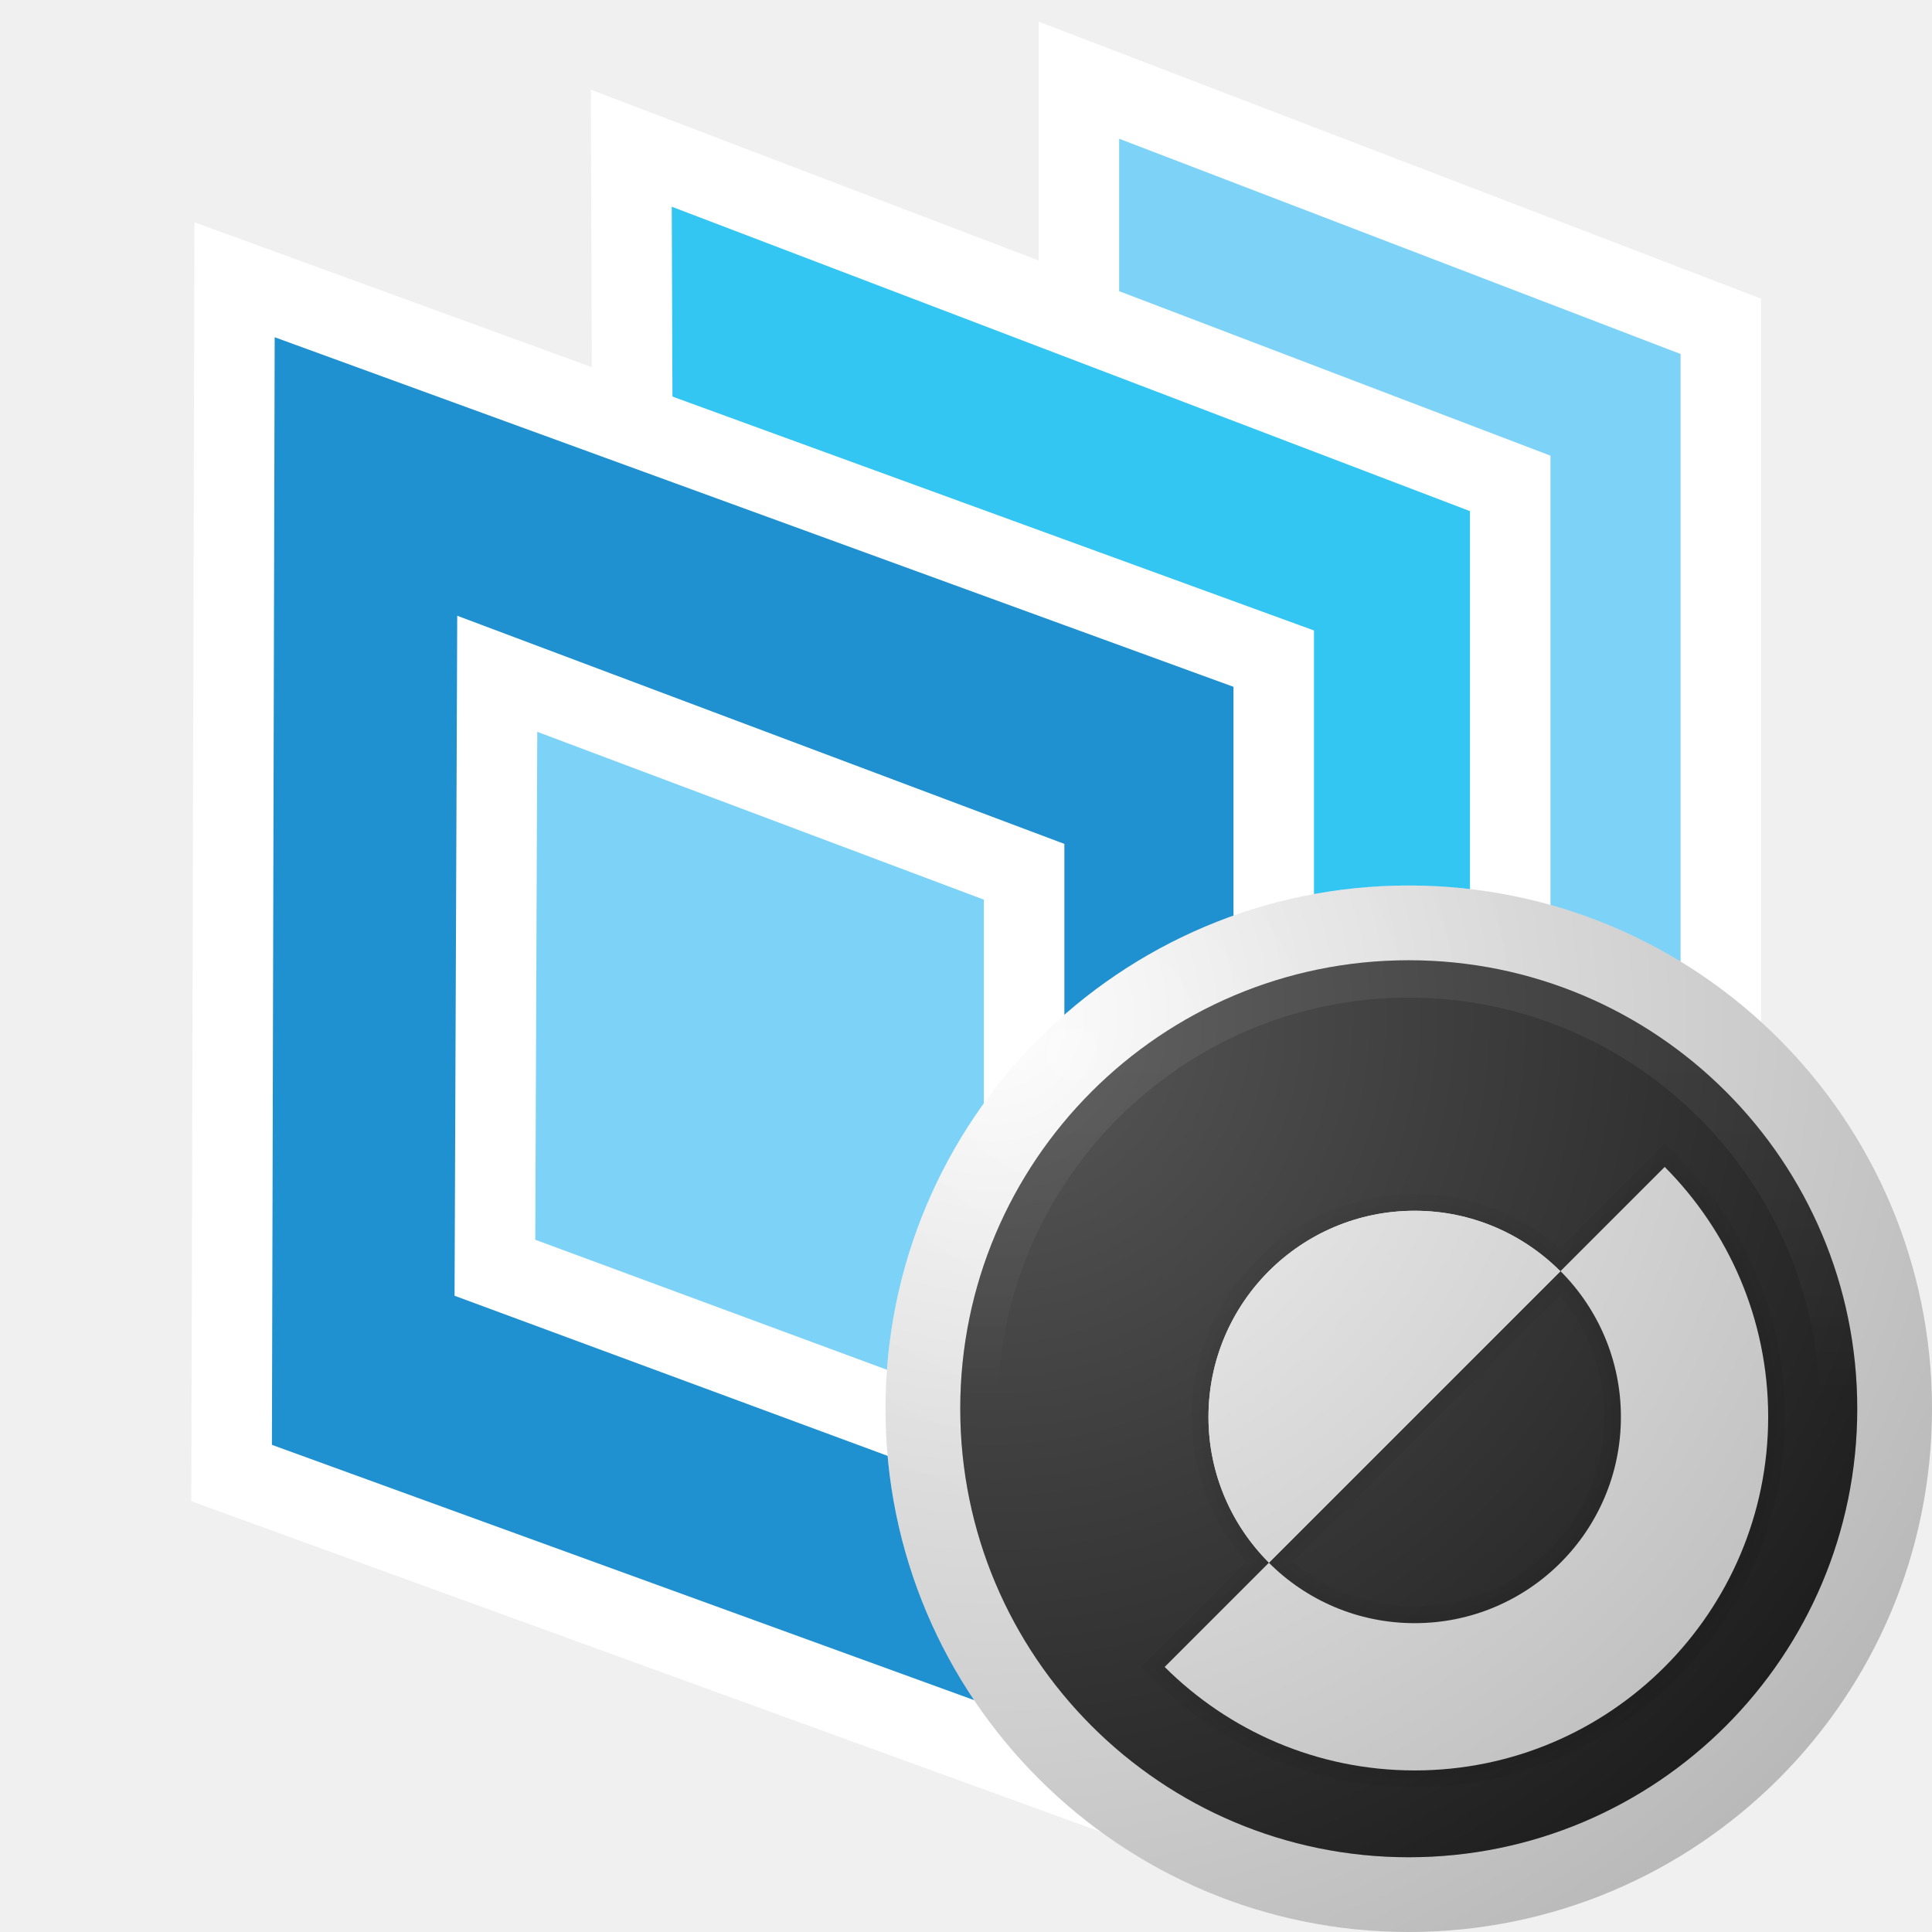
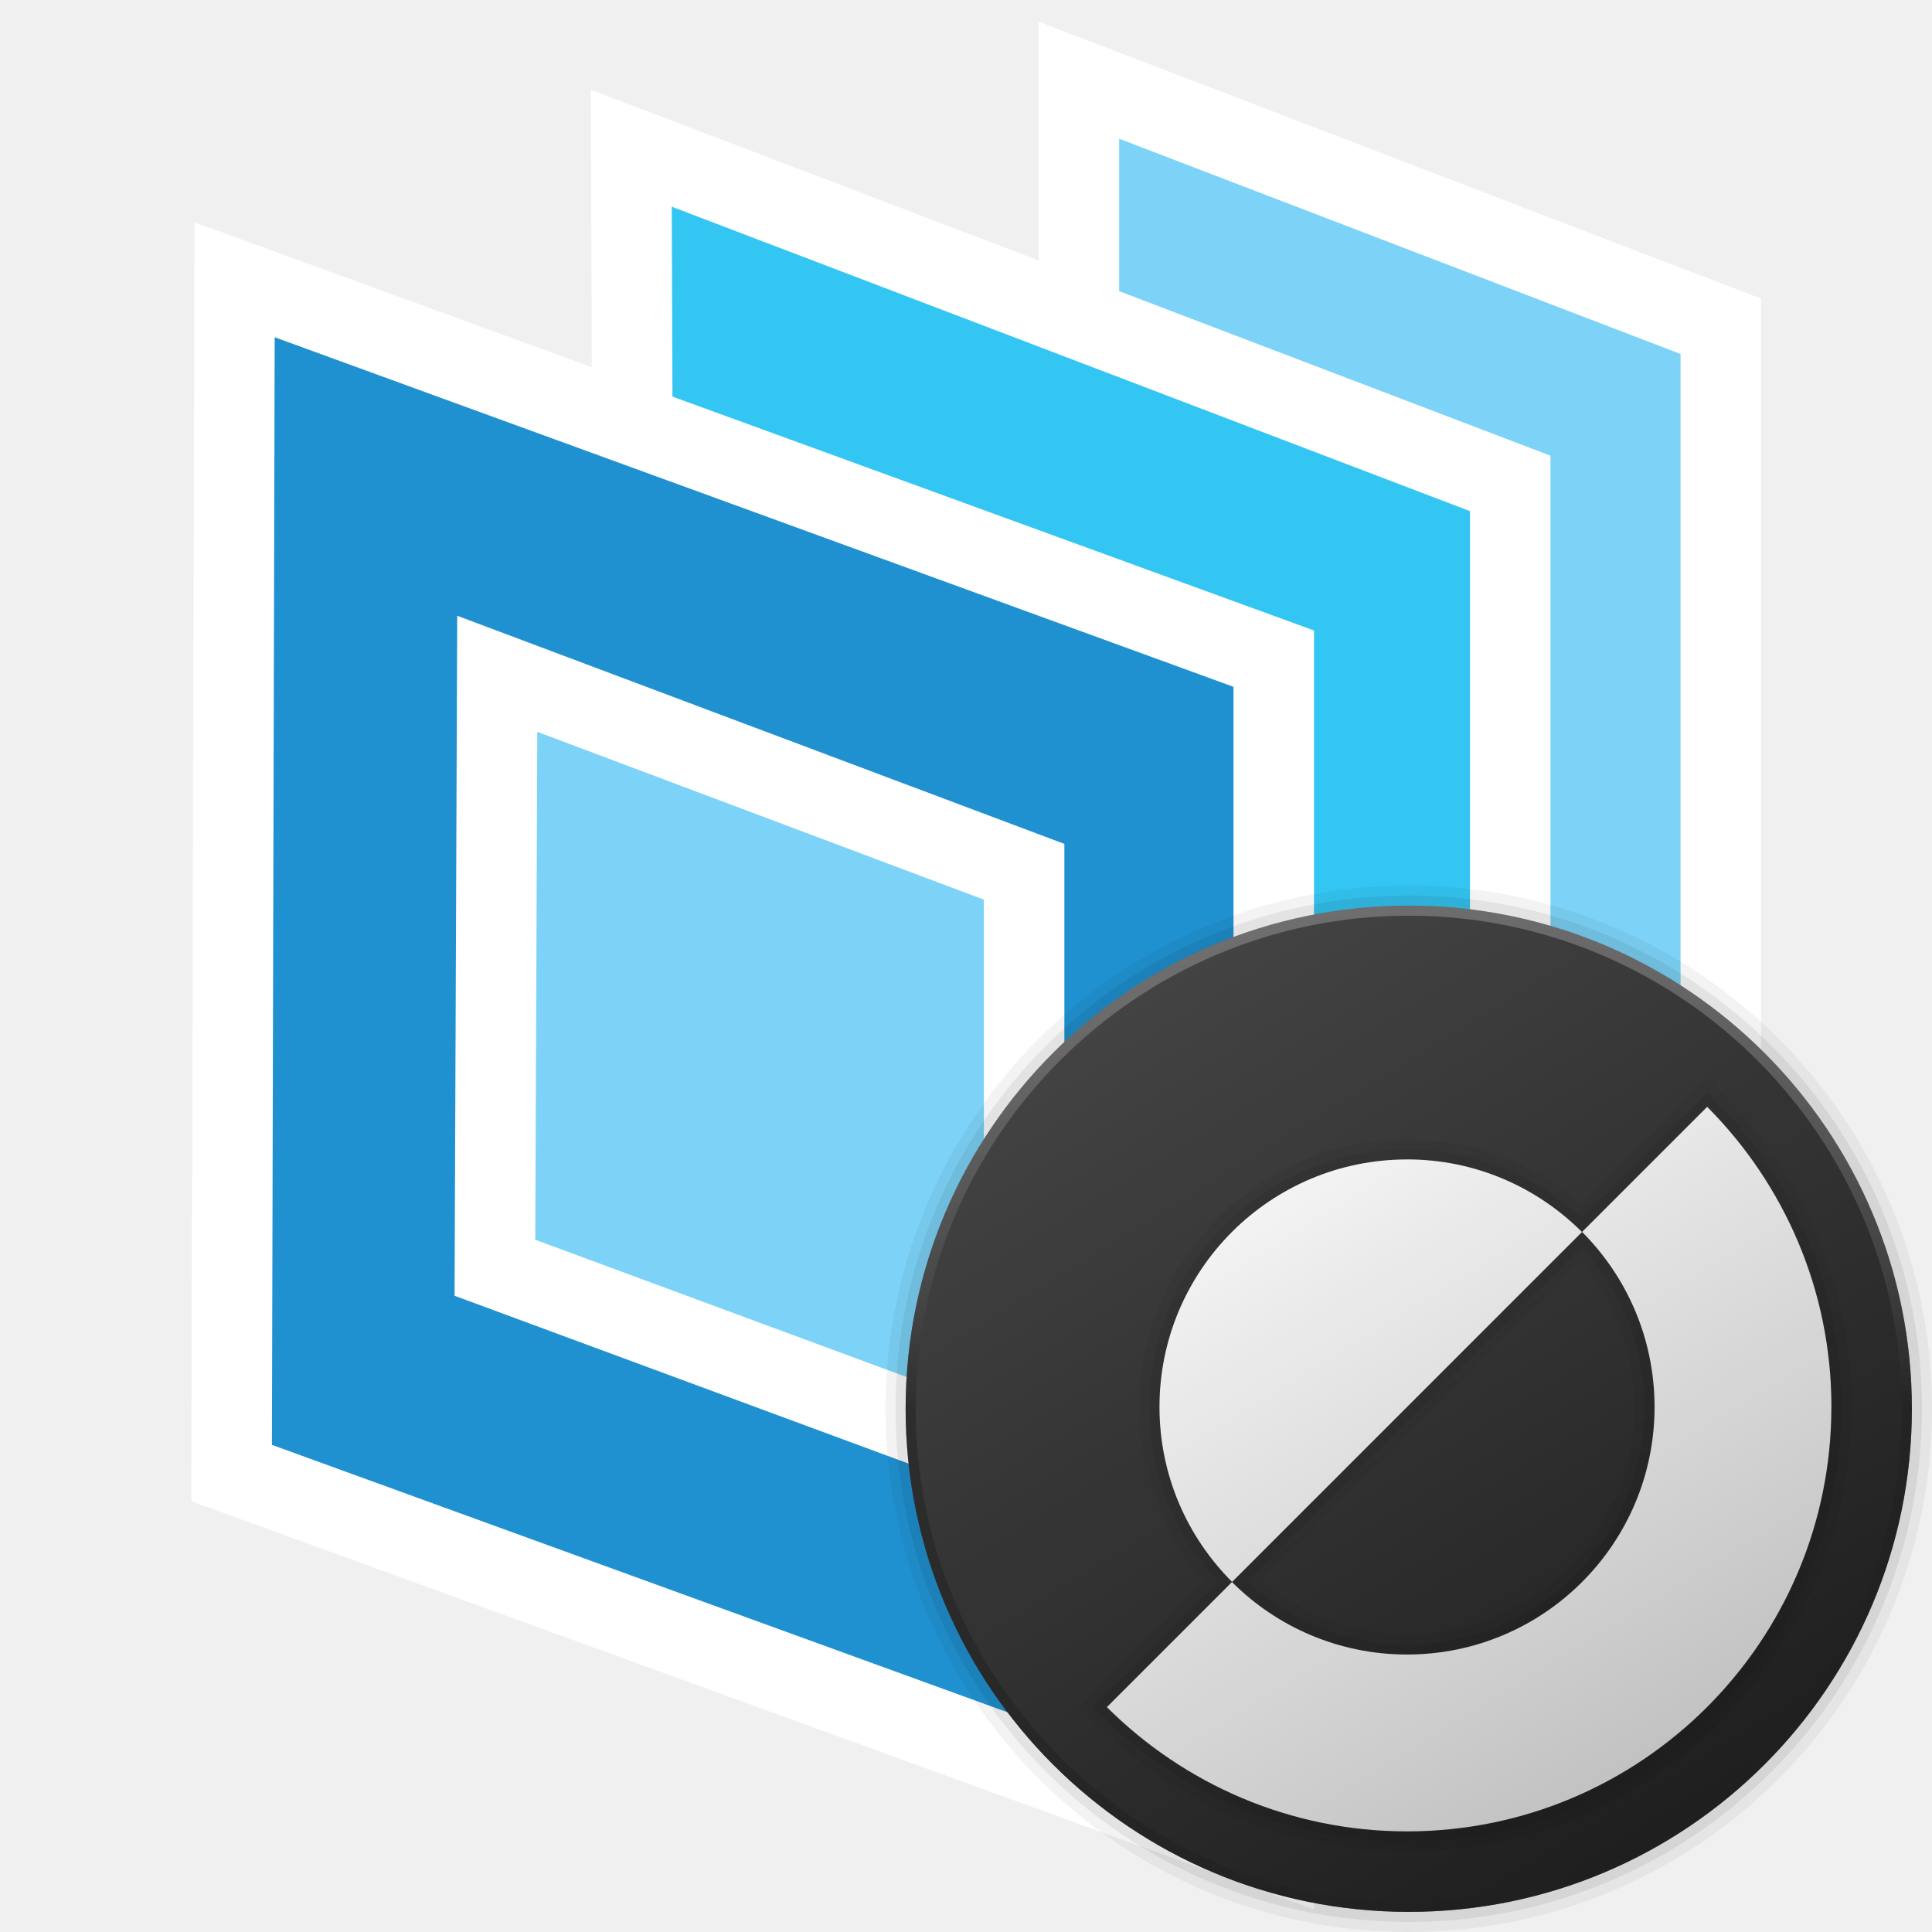
- <svg xmlns="http://www.w3.org/2000/svg" width="48" height="48" viewBox="0 0 48 48">
+ <svg xmlns="http://www.w3.org/2000/svg" xmlns:xlink="http://www.w3.org/1999/xlink" width="48" height="48" viewBox="0 0 48 48">
  <defs>
-     <radialGradient id="radial-gradient" cx="26.643" cy="26.179" fx="26.643" fy="26.179" r="13" gradientUnits="userSpaceOnUse">
+     <linearGradient id="linear-gradient" x1="28.454" y1="24.349" x2="41.546" y2="45.651" gradientUnits="userSpaceOnUse">
+       <stop offset="0" stop-color="#464646" />
+       <stop offset="1" stop-color="#212121" />
+     </linearGradient>
+     <linearGradient id="linear-gradient-2" x1="28.587" y1="24.566" x2="41.413" y2="45.434" xlink:href="#linear-gradient" />
+     <linearGradient id="linear-gradient-3" x1="31.858" y1="29.641" x2="40.6" y2="43.865" gradientUnits="userSpaceOnUse">
      <stop offset="0" stop-color="#fff" />
-       <stop offset="1" stop-color="#f5f5f5" />
-     </radialGradient>
-     <linearGradient id="linear-gradient" x1="35" y1="46.143" x2="35" y2="23.857" gradientUnits="userSpaceOnUse">
+       <stop offset=".242" stop-color="#f2f2f2" />
+       <stop offset="1" stop-color="#ccc" />
+     </linearGradient>
+     <linearGradient id="linear-gradient-4" x1="35" y1="47.5" x2="35" y2="22.5" gradientUnits="userSpaceOnUse">
      <stop offset=".5" stop-color="#212121" />
      <stop offset="1" stop-color="#fff" stop-opacity=".5" />
    </linearGradient>
-     <radialGradient id="radial-gradient-2" cx="-1716.302" cy="1056.676" fx="-1716.302" fy="1056.676" r="29.938" gradientTransform="translate(-1589.004 -968.2258) rotate(-180) scale(.9402 -.9402)" gradientUnits="userSpaceOnUse">
-       <stop offset="0" stop-color="#fff" />
-       <stop offset=".405" stop-color="#929292" />
-       <stop offset=".816" stop-color="#2a2a2a" />
-       <stop offset=".975" stop-color="#000" />
-     </radialGradient>
  </defs>
  <g id="HOUDINI_ICONS">
    <g id="g9507">
      <path id="path8997" d="M26.805,20.786V1.992l15.948,6.115v18.573l-15.948-5.894Z" style="fill:#7dd3f7; stroke:#fff; stroke-miterlimit:3.952; stroke-width:2px;" />
      <path id="path8995" d="M15.739,18.575l-.055-14.893,21.837,8.328v25.295l-21.782-8.824v-9.906Z" style="fill:#34c6f3; stroke:#fff; stroke-miterlimit:3.952; stroke-width:2px;" />
      <path id="path8989" d="M5.828,6.951l25.818,9.413v29.646l-25.892-9.413.074-29.646Z" style="fill:#2091d0; stroke:#fff; stroke-miterlimit:3.952; stroke-width:2px;" />
      <path id="path8993" d="M12.354,16.74l13.09,4.919v14.699l-13.148-4.861.058-14.757Z" style="fill:#7dd3f7; stroke:#fff; stroke-miterlimit:3.952; stroke-width:2px;" />
    </g>
  </g>
  <g id="SYMBOLS">
-     <g id="jellyfish">
-       <g id="badge">
-         <circle id="jf_rim" cx="35" cy="35" r="13" style="fill:url(#radial-gradient); stroke-width:0px;" />
-         <circle id="inner_rim" cx="35" cy="35" r="11.143" style="fill:#212121; stroke-width:0px;" />
-         <path d="M35.148,44.403c-2.454,0-4.764-.956-6.505-2.693l-.295-.295,2.607-2.606c-.869-1.008-1.346-2.28-1.346-3.605,0-3.055,2.485-5.54,5.54-5.54,1.325,0,2.597.476,3.605,1.345l2.607-2.607.294.296c1.736,1.742,2.693,4.052,2.693,6.505,0,5.072-4.127,9.199-9.199,9.199ZM32.131,38.809c.848.712,1.911,1.101,3.017,1.101,2.595,0,4.707-2.111,4.707-4.707,0-1.106-.39-2.169-1.101-3.017l-6.623,6.623Z" style="opacity:.05; stroke-width:0px;" />
-         <path d="M41.507,28.846l-.147-.148-2.598,2.598c-.989-.916-2.262-1.424-3.613-1.424-2.94,0-5.332,2.392-5.332,5.332,0,1.351.507,2.624,1.424,3.613l-2.598,2.598.148.147c1.702,1.697,3.96,2.632,6.358,2.632,4.958,0,8.991-4.033,8.991-8.991,0-2.398-.935-4.656-2.632-6.358ZM35.148,40.119c-1.243,0-2.412-.463-3.321-1.3l6.937-6.937c.837.909,1.3,2.079,1.3,3.321,0,2.71-2.205,4.915-4.915,4.915Z" style="opacity:.07; stroke-width:0px;" />
-         <path d="M38.768,31.583l-7.241,7.241c-.927-.927-1.503-2.205-1.503-3.62,0-2.83,2.293-5.123,5.123-5.123,1.415,0,2.693.576,3.62,1.503Z" style="fill:#f5f5f5; stroke-width:0px;" />
-         <path d="M41.359,28.992l-2.589,2.589c.927.927,1.501,2.208,1.501,3.623,0,2.829-2.294,5.123-5.123,5.123-1.415,0-2.696-.573-3.623-1.501l-2.589,2.589c1.591,1.586,3.786,2.571,6.211,2.571,4.85,0,8.783-3.933,8.783-8.783,0-2.425-.986-4.621-2.571-6.211Z" style="fill:#f5f5f5; stroke-width:0px;" />
-         <path d="M38.768,31.583l-7.241,7.241c-.927-.927-1.503-2.205-1.503-3.62,0-2.83,2.293-5.123,5.123-5.123,1.415,0,2.693.576,3.62,1.503Z" style="fill:#f5f5f5; stroke-width:0px;" />
-         <path d="M35,23.857c-6.154,0-11.143,4.989-11.143,11.143s4.989,11.143,11.143,11.143,11.143-4.989,11.143-11.143-4.989-11.143-11.143-11.143ZM35,45.214c-5.632,0-10.214-4.583-10.214-10.214s4.582-10.214,10.214-10.214,10.214,4.583,10.214,10.214-4.582,10.214-10.214,10.214Z" style="fill:url(#linear-gradient); opacity:.15; stroke-width:0px;" />
-         <circle id="glass" cx="35" cy="35" r="13" style="fill:url(#radial-gradient-2); isolation:isolate; opacity:.25; stroke-width:0px;" />
-       </g>
-     </g>
+     <circle cx="35" cy="35" r="12.75" style="opacity:.07; stroke-width:0px;" />
+     <circle id="background_round" cx="35" cy="35" r="12.5" style="fill:url(#linear-gradient); stroke-width:0px;" />
+     <circle cx="35" cy="35" r="12.25" style="fill:url(#linear-gradient-2); stroke-width:0px;" />
+     <path id="shadow" d="M34.956,46c-2.945,0-5.719-1.148-7.81-3.232l-.354-.354,3.129-3.129c-1.044-1.21-1.615-2.737-1.615-4.328,0-3.667,2.983-6.65,6.65-6.65,1.59,0,3.118.572,4.328,1.615l3.13-3.129.353.355c2.084,2.091,3.233,4.864,3.233,7.809,0,6.089-4.954,11.043-11.043,11.043ZM31.335,39.285c1.018.855,2.294,1.322,3.622,1.322,3.116,0,5.65-2.535,5.65-5.65,0-1.328-.468-2.603-1.322-3.622l-7.95,7.95Z" style="opacity:.05; stroke-width:0px;" />
+     <path id="shadow-2" d="M42.59,27.324l-.177-.178-3.119,3.119c-1.188-1.1-2.715-1.709-4.338-1.709-3.529,0-6.4,2.871-6.4,6.4,0,1.622.609,3.151,1.709,4.338l-3.119,3.119.177.177c2.044,2.038,4.754,3.16,7.633,3.16,5.951,0,10.793-4.842,10.793-10.793,0-2.878-1.122-5.589-3.16-7.633ZM34.956,40.857c-1.492,0-2.895-.556-3.987-1.56l8.327-8.327c1.004,1.092,1.56,2.495,1.56,3.987,0,3.253-2.647,5.9-5.9,5.9Z" style="opacity:.07; stroke-width:0px;" />
+     <path id="logo" d="M45.5,34.957c0,5.822-4.721,10.543-10.543,10.543-2.911,0-5.547-1.183-7.457-3.087l3.108-3.108c1.113,1.113,2.651,1.801,4.349,1.801,3.397,0,6.15-2.754,6.15-6.15,0-1.698-.688-3.236-1.801-4.349l3.108-3.108c1.904,1.909,3.087,4.545,3.087,7.457ZM34.957,28.806c-3.397,0-6.15,2.753-6.15,6.15,0,1.699.691,3.233,1.804,4.346l8.693-8.693c-1.113-1.113-2.648-1.804-4.346-1.804Z" style="fill:url(#linear-gradient-3); stroke-width:0px;" />
+     <path d="M35,22.5c-6.904,0-12.5,5.596-12.5,12.5s5.596,12.5,12.5,12.5,12.5-5.596,12.5-12.5-5.596-12.5-12.5-12.5ZM35,47.25c-6.755,0-12.25-5.495-12.25-12.25s5.495-12.25,12.25-12.25,12.25,5.495,12.25,12.25-5.495,12.25-12.25,12.25Z" style="fill:url(#linear-gradient-4); opacity:.5; stroke-width:0px;" />
+     <circle cx="35" cy="35" r="13" style="opacity:.05; stroke-width:0px;" />
  </g>
</svg>
